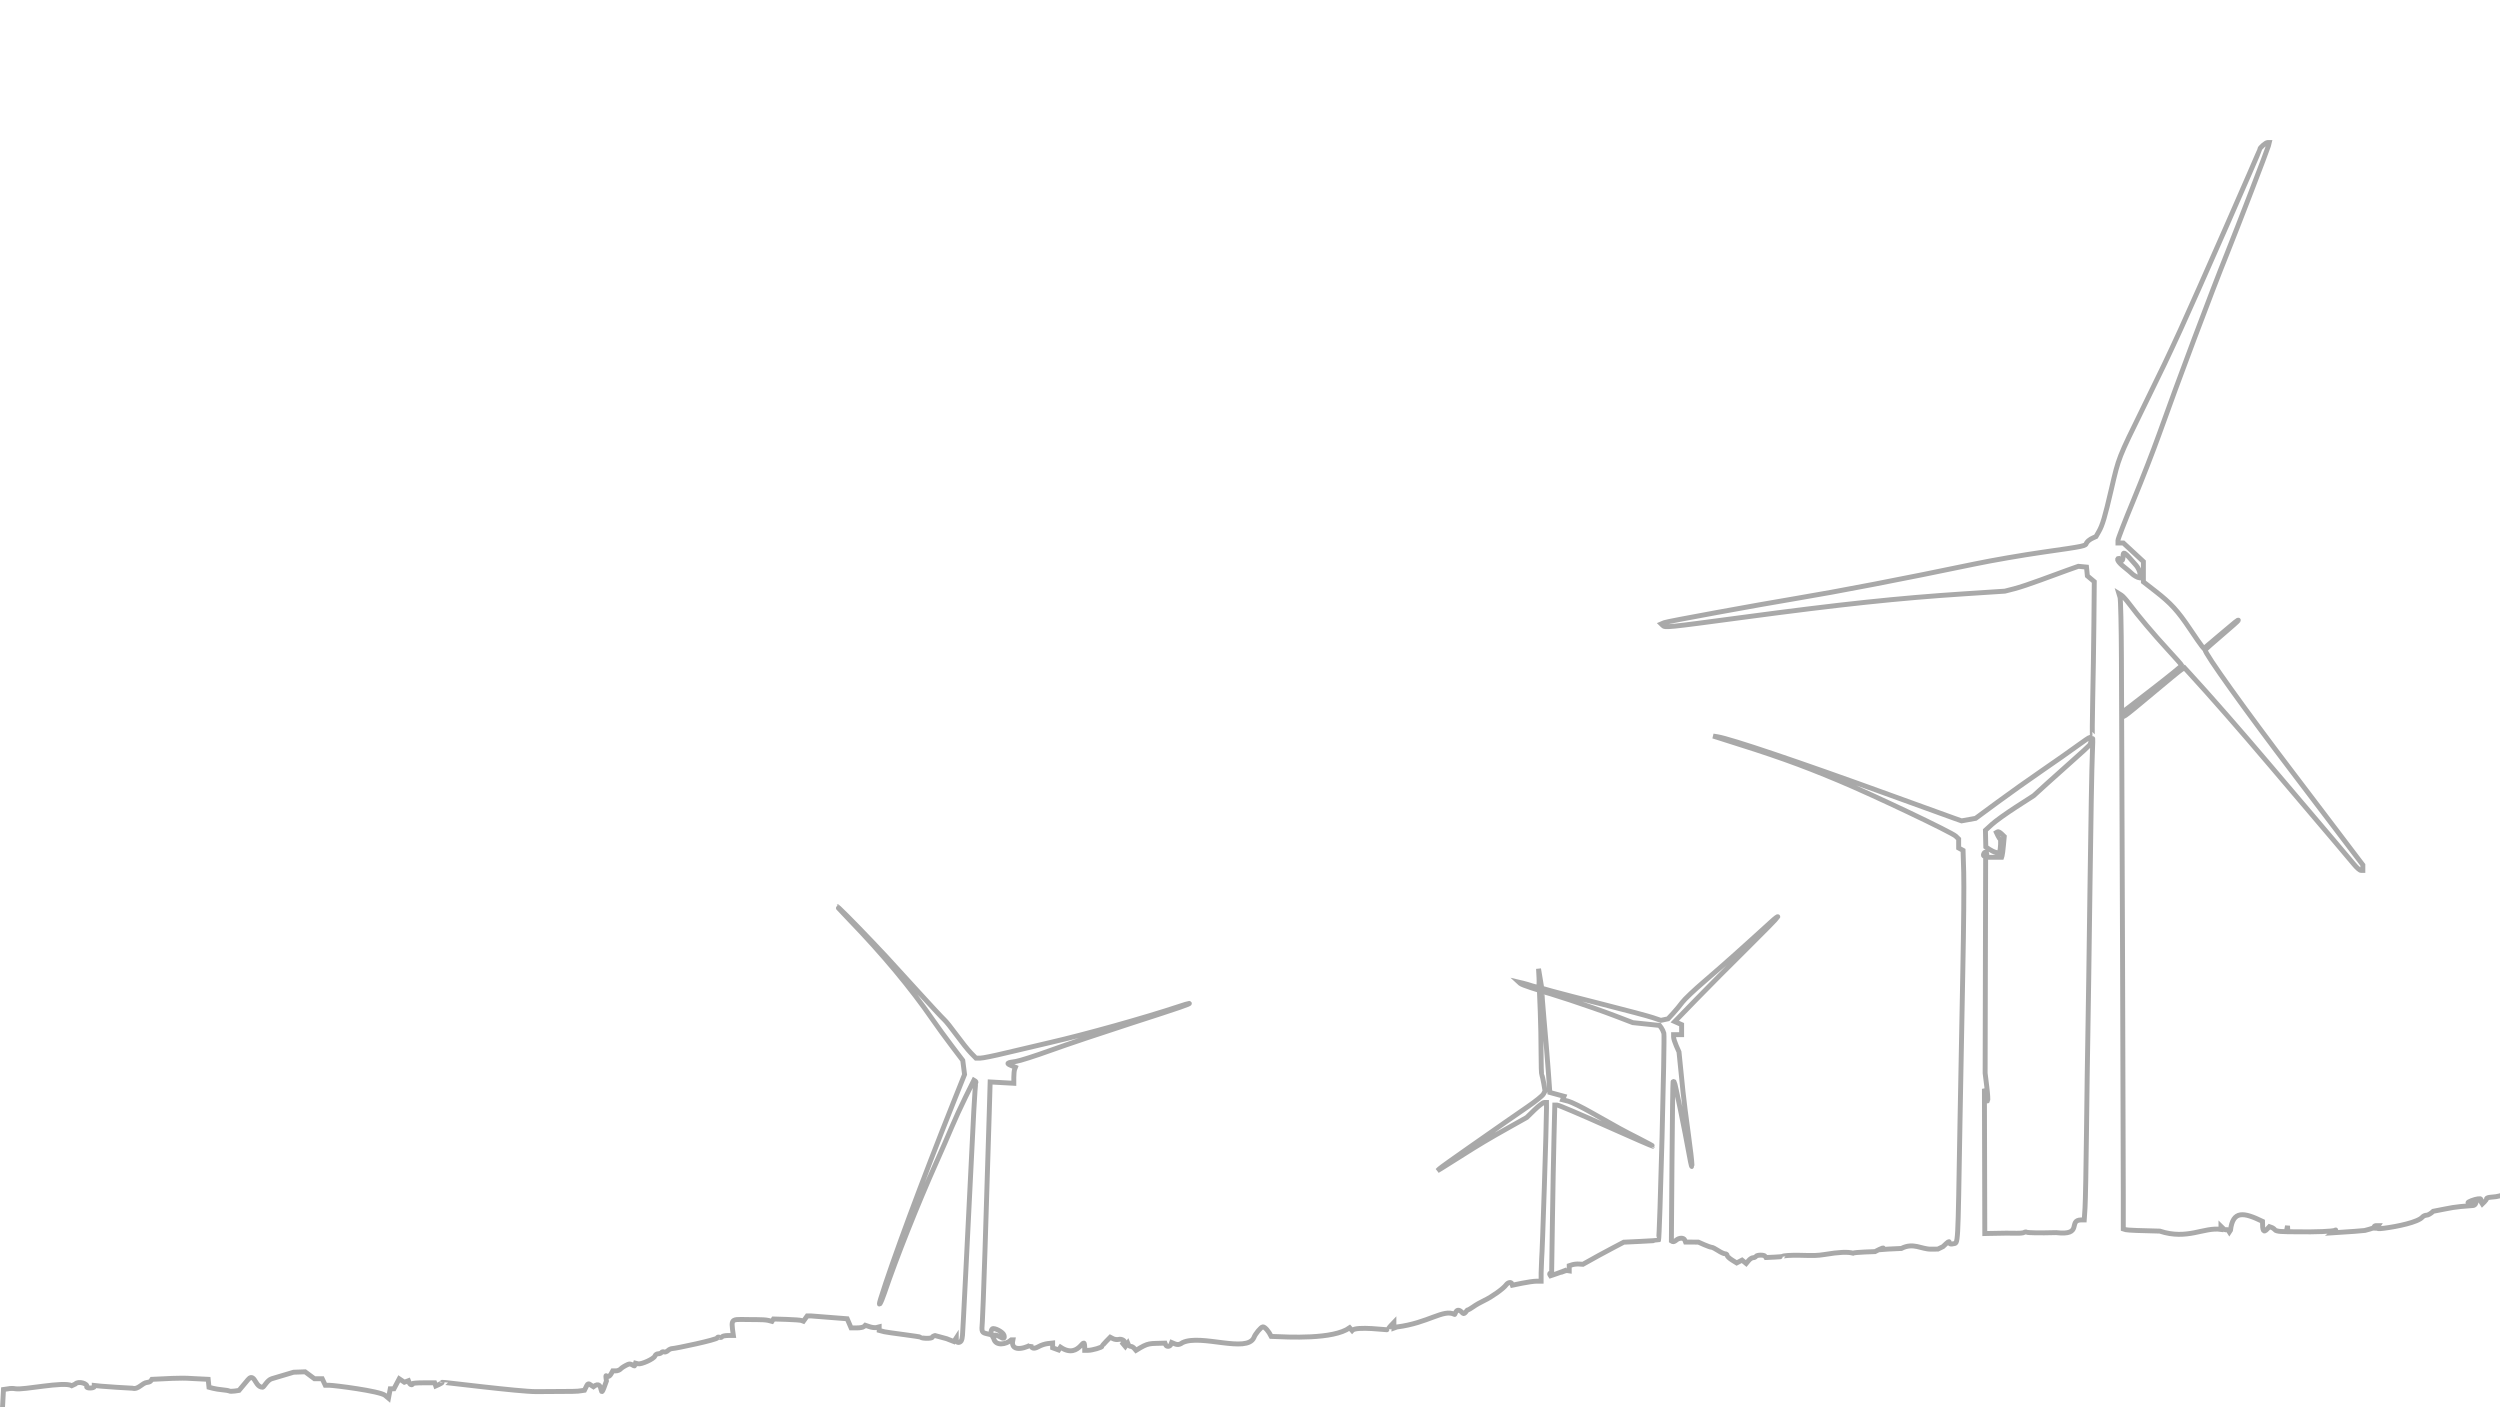
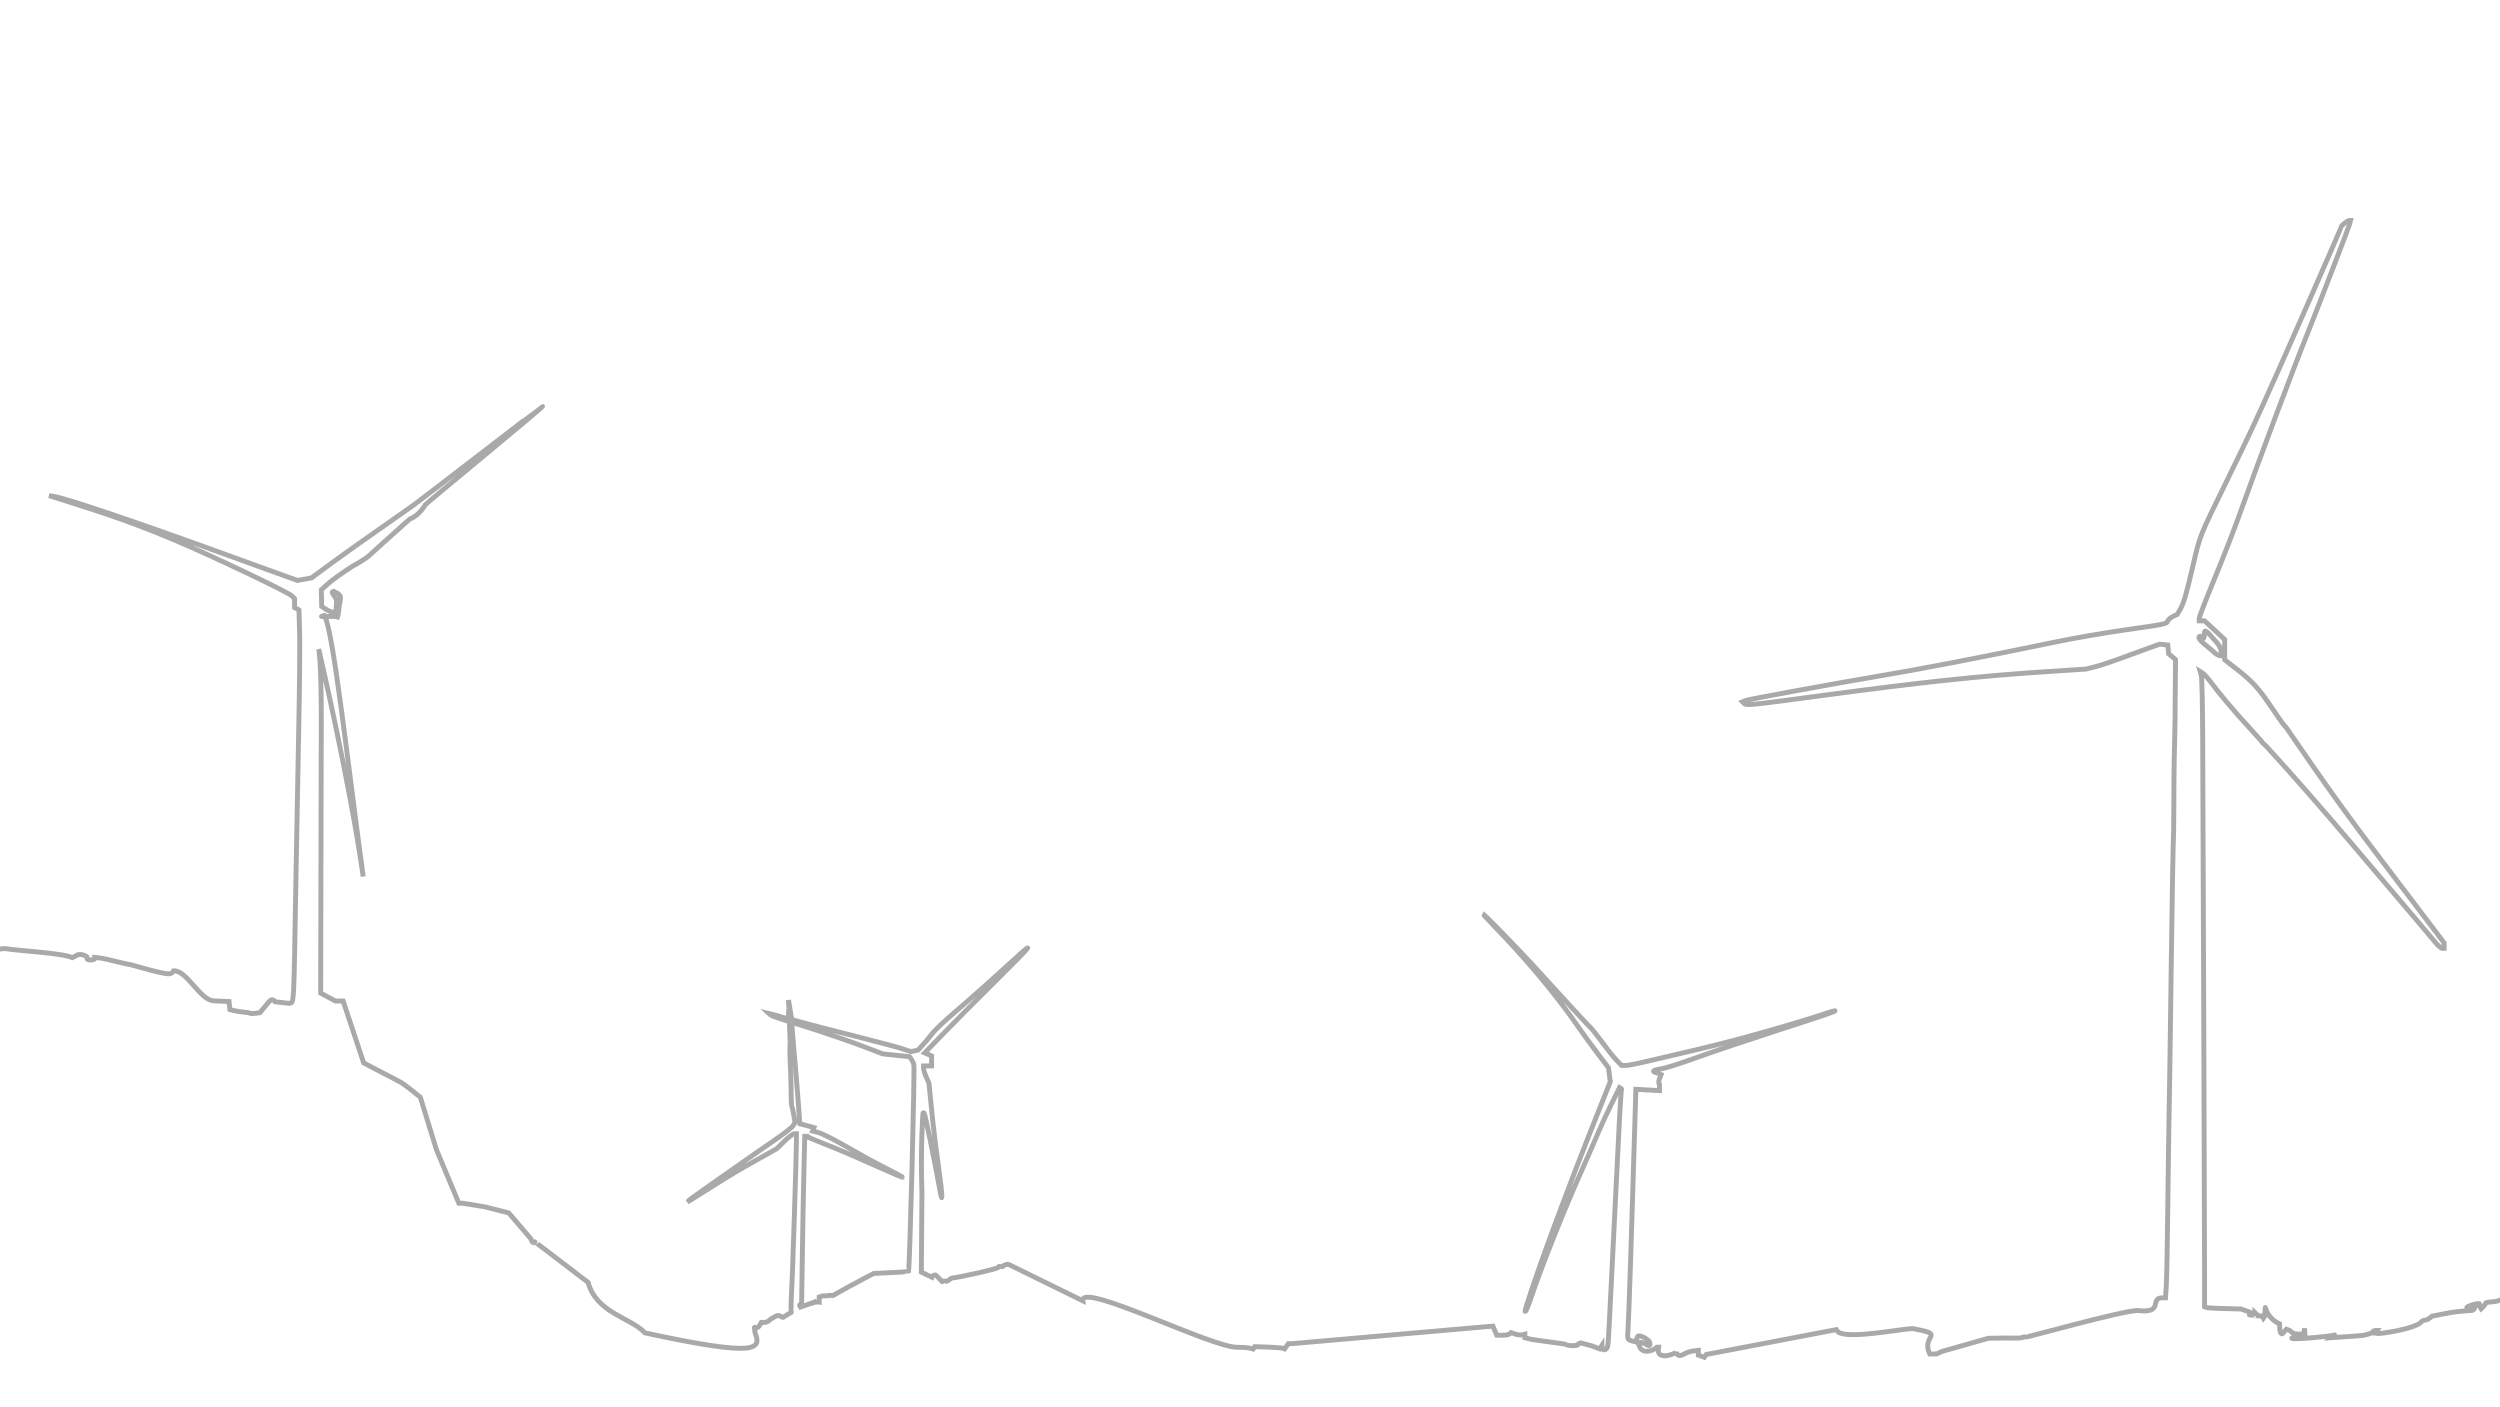
- <svg xmlns="http://www.w3.org/2000/svg" width="1920" height="1080" version="1.1" viewBox="0 0 508 285.8">
-   <path d="m0.19 291.3 0.472-8.907 0.935-0.135c0.38-0.093 1.032-0.102 1.451-0.02 1.665 0.324 9.842-1.524 11.5-0.618l0.718-0.339c0.588-0.706 2.638-0.061 2.328 0.581-0.08 0.126 0.229 0.23 0.686 0.23 0.458-3e-5 0.832-0.117 0.832-0.26v-0.26l1.292 0.14c0.711 0.077 5.946 0.422 6.458 0.424 1.247 0.341 1.919-1.095 3.064-1.193 0.282-0.015 0.599-0.159 0.706-0.32l0.194-0.291c2.738-0.102 5.504-0.369 8.238-0.164l3.202 0.158 0.165 1.614 0.816 0.213c0.449 0.117 1.317 0.255 1.929 0.307 0.612 0.052 1.224 0.159 1.36 0.237 0.136 0.078 0.64 0.084 1.122 0.013l0.875-0.13 1.821-2.18c0.424-0.508 0.802-0.646 1.267-0.035 0.349 0.459 0.753 1.567 1.704 1.567 0.267 0 0.941-1.449 1.853-1.721l4.443-1.325 2.345-0.086 1.897 1.41h1.581l0.62 1.326h0.825c0.898 0 10.28 1.173 11.34 2.058l0.68 0.57 0.361-1.91 0.752-7e-3 1.072-2.03 1.041 0.703 0.83-0.31 0.163 0.413c0.089 0.227 0.296 0.413 0.459 0.413 0.163 0 0.24-0.089 0.172-0.199-0.069-0.109 0.923-0.199 2.204-0.199h2.329l0.11 0.318 0.11 0.318 0.662-0.294c0.364-0.162 0.662-0.364 0.662-0.45-9e-5 -0.086 15.63 1.912 19.11 1.897 8.532-0.037 8.092-0.028 9.145-0.182l0.646-0.095 0.51-1.022c0.281-0.562 0.703-0.087 0.703-0.087l0.605 0.388c2.44-1.905 0.866 3.964 2.649-1.155-0.319-2.344 0.104 0.087 0.994-1.534l0.291-0.53h0.637c0.35 0 0.794-0.185 0.987-0.411 0.192-0.226 0.872-0.643 1.51-0.926 0.638-0.283 1.234 0.554 1.325 0.276l0.164-0.505 0.498 0.127c0.68 0.173 3.247-1 3.442-1.573 0.087-0.255 0.387-0.464 0.667-0.464s0.582-0.114 0.67-0.254c0.088-0.139 0.325-0.192 0.525-0.117 0.2 0.075 0.555-0.05 0.788-0.277 0.233-0.227 0.645-0.413 0.917-0.413 0.582 0 9.138-1.803 9.138-2.181 0-0.144 0.18-0.194 0.399-0.112 0.22 0.082 0.472 0.035 0.56-0.104 0.088-0.139 0.639-0.254 1.223-0.254h1.062c-0.554-3.985-0.629-3.173 4.589-3.234 1.002-0.012 2.144 0.065 2.539 0.17l0.718 0.191 0.153-0.241 0.153-0.241 2.656 0.081c1.461 0.045 2.83 0.146 3.042 0.226l0.387 0.145 0.77-1.072h0.814l7.312 0.574 0.795 1.856h1.166c0.641 0 1.29-0.121 1.441-0.269l0.276-0.269 0.875 0.297c0.481 0.164 1.116 0.236 1.411 0.161l0.536-0.137v0.725l1.076 0.282c0.592 0.155 7.306 0.971 7.39 1.104 0.184 0.29 2.318 0.299 2.318 9e-3 0-0.112 0.254-0.268 0.565-0.347 3.554 0.961 1.511 0.348 3.841 1.22l0.24-0.37 0.24-0.37 4e-3 0.464c5e-3 0.534 0.685 0.624 1.002 0.133 0.117-0.182 0.233-0.689 0.257-1.127 0.024-0.437 0.118-2.108 0.209-3.711 0.091-1.604 0.291-5.541 0.443-8.748 0.345-7.262 1.263-25.73 1.646-33.12 0.158-3.053 0.344-5.64 0.412-5.748 0.069-0.108 7e-3 -0.267-0.136-0.353l-0.26-0.157-1.677 3.386c-0.922 1.862-2.199 4.639-2.837 6.17-0.638 1.531-2.042 4.752-3.12 7.158-3.75 8.372-8.201 19.57-10.54 26.51-0.752 2.232-1.396 3.223-0.767 1.182 2.267-7.362 8.44-24.02 14.88-40.15l2.169-5.432-0.184-1.432-0.184-1.432-2.235-2.945c-1.229-1.62-3.003-4.059-3.942-5.42-4.392-6.368-10.14-13.27-16.83-20.19-2.182-2.26-3.139-3.334-2.126-2.386 1.591 1.488 5.775 5.796 9.528 9.809 0.614 0.656 3.392 3.698 6.174 6.76s5.333 5.806 5.669 6.097c0.336 0.292 1.461 1.696 2.498 3.12 1.038 1.425 2.35 3.065 2.917 3.645l1.03 1.055h0.87c0.478 0 2.792-0.468 5.142-1.04 2.35-0.572 6.438-1.534 9.086-2.138 6.903-1.576 19.26-5.032 26.03-7.285 1.111-0.369 2.09-0.667 2.176-0.663 0.52 0.027-1.809 0.828-11.54 3.967-5.983 1.931-13.45 4.44-16.59 5.577-3.141 1.137-6.323 2.152-7.071 2.256-1.83 0.254-1.994 0.395-0.957 0.82l0.88 0.36-0.165 0.42c-0.091 0.231-0.165 0.964-0.165 1.628v1.208l-4.811-0.267-0.178 6.128c-0.585 20.15-1.27 40.87-1.41 42.62-0.17 2.136-0.156 2.17 1.027 2.446l0.748 0.174v-0.52c0-0.286 0.121-0.593 0.269-0.682 0.424-0.255 2.141 0.656 2.33 1.237 0.248 0.761-0.035 0.885-0.844 0.368-0.391-0.249-0.889-0.387-1.108-0.305l-0.398 0.149 0.296 0.54c0.365 1.576 2.507 1.213 3.569 0.264h0.306c-0.646 3.026 3.575 1.262 3.677 0.928 0.026 1.196 1.132 0.69 1.574 0.432 0.457-0.272 1.283-0.546 1.836-0.609l1.004-0.114v0.971l1.224 0.446 0.187-0.287 0.187-0.287c4.152 2.796 4.929-3.555 4.929 0.642h0.684c0.807 0 2.851-0.588 2.851-0.821 0-0.089 0.371-0.539 0.824-1.001l0.824-0.84 0.564 0.294c0.31 0.162 0.821 0.229 1.134 0.149 0.578-0.147 1.278 0.223 1.278 0.676v0.248l-0.34-0.199-0.34-0.199 0.768 0.922 0.249-0.344 0.249-0.344 0.138 0.331c0.076 0.182 0.296 0.331 0.49 0.331 0.194 0 0.507 0.182 0.696 0.404l0.344 0.404c2.663-1.667 2.647-1.339 5.899-1.471l0.13 0.331c0.18 0.458 0.872 0.416 1.061-0.063l0.155-0.395c0.972 0.414 1.349 0.646 2.222 0.017 3.749-1.78 13.09 2.193 14.51-1.031 0.227-0.696 1.456-2.173 1.809-2.173 0.412 0 1.189 0.887 1.705 1.947 3.604 0.147 12.58 0.646 15.94-1.754l0.482 0.551c0.827-0.962 7.384-0.035 7.349-0.153-0.037-0.112 0.207-0.493 0.544-0.845l0.612-0.641v1.147l0.612-0.224c6.405-0.802 9.482-3.741 11.73-2.544 0.116 0.064 0.321-1.766 1.643-0.267 0.36 0.408 0.858-0.663 1.01-0.663s0.666-0.286 1.142-0.636c0.476-0.35 1.478-0.923 2.226-1.273 1.515-0.709 3.887-2.401 4.434-3.163 0.387-0.539 1.04-0.66 1.19-0.221l0.094 0.275 1.986-0.407c1.092-0.224 2.407-0.407 2.92-0.407h0.934v-1.67l0.11-2.895c0.125-0.788 0.997-27.95 0.984-30.63l-6e-3 -1.127h-0.443c-0.244 0-1.146 0.686-2.006 1.524l-1.563 1.524-3.502 1.963c-4.277 2.398-6.159 3.521-10.03 5.982-1.645 1.047-3.359 2.124-3.808 2.394l-0.816 0.491 0.408-0.397c0.224-0.218 2.962-2.178 6.083-4.355 3.121-2.177 6.426-4.487 7.343-5.133 0.917-0.646 2.953-2.055 4.524-3.132 1.571-1.076 3.005-2.233 3.187-2.57l0.331-0.614-0.249-1.494c-0.137-0.822-0.32-1.605-0.406-1.741-0.086-0.135-0.154-2.132-0.15-4.437 3e-3 -2.305-0.073-6.125-0.168-8.489l-0.174-4.299-1.797-0.572c-0.989-0.315-1.92-0.685-2.069-0.823l-0.272-0.251 0.816 0.192c0.449 0.105 1.288 0.352 1.865 0.547 0.577 0.196 1.144 0.298 1.261 0.228 0.117-0.07 0.169-0.934 0.117-1.92l-0.095-1.792 0.659 3.96 2.176 0.613c1.197 0.337 5.909 1.556 10.47 2.71s9.028 2.346 9.923 2.65l1.628 0.554 1.466-0.314 1.038-1.123c0.571-0.618 1.406-1.624 1.854-2.235 0.449-0.612 2.468-2.526 4.488-4.255 2.019-1.729 4.834-4.193 6.255-5.478 1.421-1.284 3.318-2.994 4.216-3.799 0.897-0.805 2.289-2.069 3.092-2.808 0.803-0.739 1.415-1.198 1.36-1.022-0.055 0.177-2.854 3.042-6.22 6.367-3.366 3.325-8.055 8.041-10.42 10.48l-4.302 4.433 1.397 0.62v2.036h-1.632v0.508c0 0.28 0.247 1.07 0.549 1.756l0.549 1.248 0.269 2.684c0.148 1.476 0.396 3.937 0.552 5.468 0.156 1.531 0.652 5.444 1.104 8.696 0.878 6.327 0.958 8.609 0.141 4.029-0.815-4.569-2.876-14.65-3.025-14.8-0.076-0.074-0.184-0.085-0.241-0.024-0.057 0.061-0.158 7.363-0.225 16.23l-0.122 16.12 0.242 0.146c0.133 0.08 0.459-0.045 0.723-0.278 0.605-0.534 1.554-0.548 1.76-0.026l0.157 0.398 2.601 0.012 1.186 0.524c0.652 0.288 1.327 0.524 1.501 0.524 0.173 0 0.765 0.298 1.316 0.663s1.191 0.663 1.423 0.663c0.232 0 0.428 0.149 0.434 0.331 6e-3 0.182 0.443 0.6 0.97 0.928l0.959 0.596 1.086-0.566 0.844 0.682 0.488-0.588c0.269-0.323 0.676-0.588 0.905-0.588 0.229 0 0.492-0.119 0.584-0.265 0.212-0.334 1.683-0.349 1.892-0.019l0.156 0.246 1.696-0.079c0.933-0.043 1.696-0.11 1.696-0.148 0-0.16 1.766-0.273 3.536-0.226 2.969 0.08 3.443 0.065 4.896-0.151 3.081-0.51 4.749-0.57 5.847-0.287 0.131-0.079 1.195-0.182 2.363-0.228l2.125-0.084 0.914-0.462c0.503-0.254 0.843-0.35 0.756-0.213l-0.158 0.249 1.148-0.087c0.631-0.048 1.845-0.106 2.696-0.129 2.441-1.254 4.062 0.165 5.999 0.144l1.428-0.015 1.028-0.501c2.213-2.129 0.483-0.172 2.074-0.577 1.039-0.265 0.934 1.622 1.384-24.74 0.151-8.821 0.412-22.84 0.582-31.14s0.248-17.12 0.175-19.59l-0.133-4.48-0.894-0.488v-1.829l-0.58-0.565c-0.802-0.782-16.82-8.401-23.76-11.3-8.064-3.371-13.09-5.158-24.61-8.757l-0.952-0.297 0.896 0.146c2.709 0.443 16.56 5.118 34.87 11.77 6.507 2.363 12.48 4.527 13.28 4.808l1.449 0.511 2.857-0.515 4.466-3.289c2.456-1.809 6.551-4.718 9.101-6.464 2.549-1.746 5.719-3.972 7.045-4.946 1.325-0.974 2.513-1.772 2.64-1.772 0.345 0 0.261 1.134-0.118 1.602-0.182 0.225-1.611 1.537-3.175 2.916s-4.04 3.597-5.503 4.929l-2.659 2.421-3.572 2.302c-1.964 1.266-4.171 2.848-4.903 3.516l-1.331 1.214 0.075 3.382 0.713 0.483c0.392 0.266 0.996 0.552 1.341 0.636l0.629 0.152 0.132-0.335c0.191-0.486 0.284-2.54 0.115-2.542-0.079-1e-3 -0.285-0.299-0.458-0.663l-0.314-0.66 0.236-0.142c0.13-0.078 0.489 0.104 0.797 0.404l0.561 0.547-0.165 1.783c-0.091 0.981-0.212 1.932-0.27 2.114l-0.105 0.331h-3.009v-0.53c0-0.621-0.416-0.707-0.642-0.133-0.086 0.219-0.029 0.398 0.126 0.398h0.282l-0.053 22.07-0.053 22.07 0.336 2.732c0.185 1.502 0.261 2.805 0.17 2.894-0.091 0.089-0.175-0.186-0.185-0.611-0.011-0.425-0.119-1.012-0.242-1.303l-0.223-0.53 0.076 29.41 0.952-0.022c2.879-0.067 4.343-0.078 5.459-0.042 0.684 0.022 1.388-0.047 1.564-0.153 0.176-0.106 0.42-0.134 0.541-0.061 0.245 0.147 2.552 0.182 5.988 0.091 5.532 0.653 2.353-2.516 5.053-2.579h0.655l0.157-2.452c0.086-1.349 0.221-8.298 0.3-15.44 0.079-7.144 0.203-16.03 0.278-19.75 0.074-3.718 0.268-17.26 0.431-30.09 0.163-12.83 0.377-24.91 0.475-26.84 0.099-1.932 0.118-3.512 0.042-3.512-0.075 1.8e-4 -0.06-3.37 0.033-7.489s0.204-11.24 0.247-15.82l0.076-8.329-1.406-1.179c-0.058-0.594-0.117-1.187-0.175-1.781l-1.655-0.158-2.164 0.768c-1.19 0.422-3.694 1.339-5.564 2.037s-4.256 1.489-5.303 1.757l-1.904 0.488-8.295 0.544c-13.42 0.879-24.96 2.107-45.01 4.791-15.63 2.091-15.75 2.103-16.23 1.627l-0.304-0.297 0.653-0.277c0.541-0.229 18.91-3.598 26.76-4.907 8.597-1.434 21.7-3.963 36.31-7.007 3.515-0.733 9.757-1.813 13.87-2.401 8.592-1.228 8.633-1.237 8.84-1.872 0.489-0.717 1.153-0.938 1.922-1.293l0.576-1.009c0.753-1.318 1.227-2.923 2.568-8.692 1.49-6.412 1.388-6.151 6.497-16.57 4.04-8.241 4.799-9.831 7.528-15.77 2.932-6.384 16.13-36.4 16.13-36.68 0-0.321 1.214-1.364 1.587-1.364h0.328l-0.181 0.729c-0.169 0.678-6.348 16.75-8.384 21.8-3.139 7.794-9.993 26.04-13.86 36.89-1.124 3.156-3.456 9.15-5.182 13.32-1.726 4.169-3.137 7.82-3.137 8.113v0.532h1.086l4.081 3.779v4.127l2.435 1.893c3.15 2.448 4.539 3.968 7.038 7.698 1.123 1.677 2.219 3.252 2.436 3.501l0.393 0.452 3.028-2.574c3.507-2.981 3.98-3.355 3.98-3.149 0 0.083-1.499 1.421-3.332 2.973-1.832 1.552-3.37 2.924-3.418 3.049-0.204 0.539 8.232 12.34 17.9 25.04 1.443 1.895 5.215 6.866 8.383 11.05l5.76 7.6v1.105h-0.402c-0.221 0-0.864-0.567-1.428-1.26-0.564-0.693-2.246-2.691-3.736-4.44-2.804-3.292-8.589-10.11-13.28-15.64-5.884-6.944-12.31-14.29-16.46-18.8l-0.954-1.039-0.606 0.377c-0.333 0.207-2.915 2.322-5.738 4.699-2.823 2.378-5.347 4.44-5.608 4.582l-0.476 0.259v-1.012l5.968-4.606c3.282-2.534 5.944-4.691 5.915-4.795-0.029-0.103-1.311-1.553-2.849-3.222-2.881-3.125-6.02-6.846-7.853-9.307-0.575-0.772-1.276-1.548-1.558-1.725l-0.512-0.321 0.228 0.753c0.125 0.414 0.252 6.002 0.281 12.42 0.1 21.89 0.38 102 0.38 109v6.941l0.544 0.168c0.299 0.092 3.389 0.218 6.867 0.279 5.636 1.849 8.946-0.851 12.44-0.351v-0.628l0.43 0.419c0.236 0.231 0.534 0.356 0.661 0.28 0.127-0.077 0.316-5e-3 0.42 0.158l0.189 0.298 0.234-0.36c0.498-4.06 2.672-3.655 6.498-1.803 0 1.981 0.224 2.36 0.941 1.588l0.47-0.506 0.45 0.161c0.248 0.088 0.537 0.299 0.643 0.468 0.106 0.169 0.679 0.326 1.273 0.349l1.081 0.041 0.117-0.594 0.117-0.594 0.074 1.193 1.836 0.024c3.97 0.052 7.284-0.081 7.724-0.31 0.604-0.315-0.452 0.513-0.452 0.513 3.365-0.213 6.303-0.42 6.527-0.478 1.557-0.402 1.904-0.538 1.904-0.747 0-0.13 0.191-0.236 0.424-0.236h0.424l-0.336 0.53c0.426 0.014-0.048 0.198 1.495 0 2.684-0.344 6.905-1.221 7.795-2.267 0.18-0.211 0.567-0.384 0.859-0.384 0.292 0 0.899-0.358 1.347-0.795 4.157-0.785 3.77-0.859 8.094-1.17 0.211-0.013 0.442-0.19 0.512-0.395l0.128-0.372-0.852 0.166c-1.052 0.205-1.106 1e-3 -0.104-0.393 0.93-0.366 2.023-0.518 1.859-0.259-0.068 0.107-0.02 0.357 0.106 0.556l0.229 0.362 0.433-0.422c0.238-0.232 0.433-0.524 0.433-0.649 0-0.125 0.398-0.254 0.884-0.286 1.532-0.1 2.369-0.348 2.613-0.773l0.236-0.411 1.192-0.083 0.459 30.29 0.512 18.15-193.4-1.386zm317.6-32.95c0.224-0.093 0.561-0.146 0.748-0.117l0.34 0.053v-1.048l0.612-0.196c0.337-0.108 0.962-0.172 1.39-0.144l0.778 0.052 1.126-0.625c0.619-0.344 1.558-0.867 2.086-1.162 0.528-0.295 1.888-1.025 3.023-1.621l2.063-1.084 3.505-0.169c1.928-0.093 3.532-0.195 3.565-0.227 0.24-0.231 1.301-41.23 1.088-42.05-0.095-0.364-0.333-0.875-0.528-1.136l-0.355-0.473-5.433-0.567-3.808-1.458c-4.545-1.74-14.47-5.027-14.63-4.846-0.063 0.07 0.117 2.633 0.399 5.695s0.661 7.645 0.844 10.18l0.331 4.618 2.884 0.782-0.278 0.705 1.144 0.293c0.629 0.161 2.736 1.196 4.68 2.299 5.724 3.248 6.411 3.623 9.606 5.241 1.675 0.848 3.008 1.58 2.961 1.625-0.047 0.046-4.344-1.822-9.55-4.151-5.206-2.329-9.683-4.234-9.95-4.234h-0.485l-0.161 6.429c-0.088 3.536-0.233 11.2-0.321 17.03l-0.16 10.6-0.255 0.089c-0.14 0.049-0.19 0.192-0.111 0.317l0.145 0.228 1.149-0.388c0.632-0.213 1.332-0.464 1.557-0.558zm117.1-141.8c-0.083-0.496-0.435-1.232-0.783-1.634-2.494-2.885-2.673-2.999-2.673-1.705-0.112 1.237-0.359 0.532-0.816 0.265-0.646 0-0.176 0.807 1.02 1.751 0.711 0.561 1.414 1.157 1.564 1.324 0.32 0.358 1.257 0.881 1.599 0.892l0.24 8e-3 -0.15-0.902z" fill="none" stroke="#a9a9a9" stroke-dashoffset="6.35" style="mix-blend-mode:normal" />
+ <svg xmlns="http://www.w3.org/2000/svg" width="1920" height="1080" version="1.1" viewBox="0 0 508 285.8" id="svg1024">
+   <defs id="defs1028" />
+   <path d="m -0.875,193.004 0.935,-0.135 c 0.38,-0.093 1.032,-0.102 1.451,-0.02 1.665,0.324 11.463,0.874 13.121,1.78 l 0.718,-0.339 c 0.588,-0.706 2.638,-0.061 2.328,0.581 -0.08,0.126 0.229,0.23 0.686,0.23 0.458,-3e-5 0.874,-0.123 0.832,-0.26 v -0.26 l 1.292,0.14 c 0.711,0.077 5.455,1.321 5.967,1.323 1.247,0.341 6.725,1.963 7.87,1.865 0.282,-0.015 0.599,-0.159 0.706,-0.32 l 0.194,-0.291 c 2.738,-0.102 5.347,5.895 8.081,6.1 l 3.202,0.158 0.165,1.614 0.816,0.213 c 0.449,0.117 1.317,0.255 1.929,0.307 0.612,0.052 1.224,0.159 1.36,0.237 0.136,0.078 0.64,0.084 1.122,0.013 l 0.875,-0.13 1.821,-2.18 c 0.424,-0.508 0.802,-0.646 1.267,-0.035 l 2.841,0.318 c 1.039,-0.265 0.934,1.622 1.384,-24.74 0.151,-8.821 0.412,-22.84 0.582,-31.14 0.169,-8.3 0.248,-17.12 0.175,-19.59 l -0.133,-4.48 -0.894,-0.488 v -1.829 l -0.58,-0.565 c -0.802,-0.782 -16.82,-8.401 -23.76,-11.3 -8.064,-3.371 -13.09,-5.158 -24.61,-8.757 l -0.952,-0.297 0.896,0.146 c 2.709,0.443 16.56,5.118 34.87,11.77 6.507,2.363 12.48,4.527 13.28,4.808 l 1.449,0.511 2.857,-0.515 4.466,-3.289 c 2.456,-1.809 6.572,-4.688 9.101,-6.464 l 7.045,-4.946 c 1.346,-0.945 26.195,-20.152 26.322,-20.152 0.345,0 -23.421,19.514 -23.8,19.982 -0.182,0.225 -1.22,2.19 -3.175,2.916 l -5.503,4.929 -2.659,2.421 c -1.047,0.954 -3.572,2.302 -3.572,2.302 -1.964,1.266 -4.171,2.848 -4.903,3.516 l -1.331,1.214 0.075,3.382 0.713,0.483 c 0.392,0.266 0.996,0.552 1.341,0.636 l 0.629,0.152 0.132,-0.335 c 0.191,-0.486 0.284,-2.54 0.115,-2.542 -0.079,-10e-4 -0.285,-0.299 -0.458,-0.663 0,0 -0.385,-0.427 -0.314,-0.66 0.026,-0.088 0.158,-0.095 0.236,-0.142 0.13,-0.078 1.096,0.714 0.797,0.404 -0.181,-0.188 0.47,0.302 0.561,0.547 0.206,0.56 -0.165,1.783 -0.165,1.783 -0.091,0.981 -0.213,1.932 -0.27,2.114 l -0.105,0.331 c -0.701,-0.277 -4.793,0.208 -2.644,-0.272 1.837,3.402 4.665,29.656 7.872,53.058 -2.777,-19.475 -9.052,-46.237 -9.052,-46.237 0,0 0.564,2.112 0.528,15.256 l -0.053,22.07 -0.069,32.592 2.978,1.606 h 1.581 l 4.177,12.583 7.367,3.839 c 0.796,0.415 3.086,2.244 4.146,3.129 l 3.289,10.696 4.547,10.858 0.752,-0.007 4.536,0.735 4.85,1.238 4.485,5.24 0.163,0.413 c 0.089,0.227 0.296,0.413 0.459,0.413 0.163,0 0.24,-0.089 0.172,-0.199 -0.069,-0.109 10.859,8.263 10.859,8.263 1.66,6.249 8.827,7.205 11.534,10.247 23.129,5 23.693,3.307 22.375,-0.066 -0.319,-2.344 0.005,0.029 0.994,-1.534 l 0.291,-0.53 h 0.637 c 0.35,0 0.794,-0.185 0.987,-0.411 0.192,-0.226 0.872,-0.643 1.51,-0.926 0.638,-0.283 1.234,0.554 1.325,0.276 l 1.589,-0.958 v -1.67 l 0.11,-2.895 c 0.125,-0.788 0.997,-27.95 0.984,-30.63 l -0.006,-1.127 h -0.443 c -0.244,0 -1.146,0.686 -2.006,1.524 l -1.563,1.524 -3.502,1.963 c -4.277,2.398 -6.159,3.521 -10.03,5.982 -1.645,1.047 -3.359,2.124 -3.808,2.394 l -0.816,0.491 0.408,-0.397 c 0.224,-0.218 2.962,-2.178 6.083,-4.355 3.121,-2.177 6.426,-4.487 7.343,-5.133 0.917,-0.646 2.953,-2.055 4.524,-3.132 1.571,-1.076 3.005,-2.233 3.187,-2.57 l 0.331,-0.614 -0.249,-1.494 c -0.137,-0.822 -0.32,-1.605 -0.406,-1.741 -0.086,-0.135 -0.154,-2.132 -0.15,-4.437 0.003,-2.305 -0.381,-6.133 -0.168,-8.489 l -0.174,-4.299 -1.797,-0.572 c -0.989,-0.315 -1.92,-0.685 -2.069,-0.823 l -0.272,-0.251 0.816,0.192 c 0.449,0.105 1.288,0.352 1.865,0.547 0.577,0.196 1.144,0.298 1.261,0.228 0.117,-0.07 -0.077,-0.952 0.117,-1.92 l -0.095,-1.792 0.659,3.96 2.176,0.613 c 1.197,0.337 5.909,1.556 10.47,2.71 4.561,1.154 9.028,2.346 9.923,2.65 l 1.628,0.554 1.466,-0.314 1.038,-1.123 c 0.571,-0.618 1.406,-1.624 1.854,-2.235 0.449,-0.612 2.468,-2.526 4.488,-4.255 2.019,-1.729 4.834,-4.193 6.255,-5.478 1.421,-1.284 3.318,-2.994 4.216,-3.799 0.897,-0.805 2.289,-2.069 3.092,-2.808 0.803,-0.739 1.415,-1.198 1.36,-1.022 -0.055,0.177 -2.854,3.042 -6.22,6.367 -3.366,3.325 -8.055,8.041 -10.42,10.48 l -4.302,4.433 1.397,0.62 v 2.036 h -1.632 v 0.508 c 0,0.28 0.247,1.07 0.549,1.756 l 0.549,1.248 0.269,2.684 c 0.148,1.476 0.396,3.937 0.552,5.468 0.156,1.531 0.652,5.444 1.104,8.696 0.878,6.327 0.958,8.609 0.141,4.029 -0.815,-4.569 -2.876,-14.65 -3.025,-14.8 -0.076,-0.074 -0.184,-0.085 -0.241,-0.024 -0.057,0.061 -0.532,7.368 -0.225,16.23 l -0.122,16.12 2.145,1.033 c 0.087,-0.255 0.387,-0.464 0.667,-0.464 0.28,0 1.438,1.525 1.526,1.386 0.088,-0.139 0.325,-0.192 0.525,-0.117 0.2,0.075 0.555,-0.05 0.788,-0.277 0.233,-0.227 0.645,-0.413 0.917,-0.413 0.582,0 9.138,-1.803 9.138,-2.181 0,-0.144 0.18,-0.194 0.399,-0.112 0.22,0.082 0.472,0.035 0.56,-0.104 0.088,-0.139 0.699,-0.511 1.223,-0.254 l 14.931,7.326 c -0.554,-3.985 26.141,9.507 31.359,9.446 1.002,-0.012 2.144,0.065 2.539,0.17 l 0.718,0.191 0.153,-0.241 0.153,-0.241 2.656,0.081 c 0.124,0.004 2.83,0.146 3.042,0.226 l 0.387,0.145 0.77,-1.072 h 0.814 l 40.748,-3.562 0.795,1.856 h 1.166 c 0.641,0 1.29,-0.121 1.441,-0.269 l 0.276,-0.269 0.875,0.297 c 0.481,0.164 1.116,0.236 1.411,0.161 l 0.536,-0.137 v 0.725 l 1.076,0.282 c 0.592,0.155 7.306,0.971 7.39,1.104 0.184,0.29 2.318,0.299 2.318,0.009 0,-0.112 0.254,-0.268 0.565,-0.347 3.554,0.961 1.511,0.348 3.841,1.22 l 0.24,-0.37 0.24,-0.37 0.004,0.464 c 0.005,0.534 0.685,0.624 1.002,0.133 0.117,-0.182 0.233,-0.689 0.257,-1.127 0.024,-0.437 0.118,-2.108 0.209,-3.711 0.091,-1.604 0.291,-5.541 0.443,-8.748 0.345,-7.262 1.263,-25.73 1.646,-33.12 0.158,-3.053 0.344,-5.64 0.412,-5.748 0.069,-0.108 0.007,-0.267 -0.136,-0.353 l -0.26,-0.157 -1.677,3.386 c -0.922,1.862 -2.199,4.639 -2.837,6.17 -0.638,1.531 -2.042,4.752 -3.12,7.158 -3.75,8.372 -8.201,19.57 -10.54,26.51 -0.752,2.232 -1.396,3.223 -0.767,1.182 2.267,-7.362 8.44,-24.02 14.88,-40.15 l 2.169,-5.432 -0.184,-1.432 -0.184,-1.432 -2.235,-2.945 c -1.229,-1.62 -3.003,-4.059 -3.942,-5.42 -4.392,-6.368 -10.14,-13.27 -16.83,-20.19 -2.182,-2.26 -3.139,-3.334 -2.126,-2.386 1.591,1.488 5.775,5.796 9.528,9.809 0.614,0.656 3.392,3.698 6.174,6.76 2.782,3.062 5.333,5.806 5.669,6.097 0.336,0.292 1.461,1.696 2.498,3.12 1.038,1.425 2.35,3.065 2.917,3.645 l 1.03,1.055 h 0.87 c 0.478,0 2.792,-0.468 5.142,-1.04 2.35,-0.572 6.438,-1.534 9.086,-2.138 6.903,-1.576 19.26,-5.032 26.03,-7.285 1.111,-0.369 2.09,-0.667 2.176,-0.663 0.52,0.027 -1.809,0.828 -11.54,3.967 -5.983,1.931 -13.45,4.44 -16.59,5.577 -3.141,1.137 -6.323,2.152 -7.071,2.256 -1.83,0.254 -2.054,0.592 -0.957,0.82 l 0.88,0.36 -0.165,0.42 c -0.091,0.231 -0.551,1.087 -0.165,1.628 v 1.208 l -4.811,-0.267 -0.178,6.128 c -0.585,20.15 -1.27,40.87 -1.41,42.62 -0.17,2.136 -0.156,2.17 1.027,2.446 l 0.748,0.174 v -0.52 c 0,-0.286 0.121,-0.593 0.269,-0.682 0.424,-0.255 2.141,0.656 2.33,1.237 0.248,0.761 -0.035,0.885 -0.844,0.368 -0.391,-0.249 -0.889,-0.387 -1.108,-0.305 l -0.398,0.149 0.296,0.54 c 0.365,1.576 2.507,1.213 3.569,0.264 h 0.306 c -0.646,3.026 3.575,1.262 3.677,0.928 0.026,1.196 1.132,0.69 1.574,0.432 0.457,-0.272 1.283,-0.546 1.836,-0.609 l 1.004,-0.114 v 0.971 l 1.224,0.446 0.187,-0.287 0.187,-0.287 26.444,-5.056 0.156,0.246 c 1.273,2.007 13.367,-0.501 15.414,-0.453 7.031,1.311 1.564,1.167 3.415,5.163 l 1.428,-0.015 1.028,-0.501 9.449,-2.679 c 2.879,-0.067 4.343,-0.078 5.459,-0.042 0.684,0.022 1.388,-0.047 1.564,-0.153 0.176,-0.106 0.42,-0.134 0.541,-0.061 0.245,0.147 19.308,-5.297 22.744,-5.388 5.532,0.653 2.353,-2.516 5.053,-2.579 h 0.655 l 0.157,-2.452 c 0.086,-1.349 0.221,-8.298 0.3,-15.44 0.079,-7.144 0.203,-16.03 0.278,-19.75 0.074,-3.718 0.268,-17.26 0.431,-30.09 0.163,-12.83 0.377,-24.91 0.475,-26.84 l 0.042,-3.512 0.033,-7.489 c 0.018,-4.12 0.275,-11.24 0.247,-15.82 l 0.076,-8.329 -1.406,-1.179 c -0.058,-0.594 -0.117,-1.187 -0.175,-1.781 l -1.655,-0.158 -2.164,0.768 c -1.19,0.422 -3.694,1.339 -5.564,2.037 -1.87,0.698 -4.256,1.489 -5.303,1.757 l -1.904,0.488 -8.295,0.544 c -13.42,0.879 -24.96,2.107 -45.01,4.791 -15.63,2.091 -15.75,2.103 -16.23,1.627 l -0.304,-0.297 0.653,-0.277 c 0.541,-0.229 18.91,-3.598 26.76,-4.907 8.597,-1.434 21.7,-3.963 36.31,-7.007 3.515,-0.733 9.757,-1.813 13.87,-2.401 8.592,-1.228 8.633,-1.237 8.84,-1.872 0.489,-0.717 1.153,-0.938 1.922,-1.293 l 0.576,-1.009 c 0.753,-1.318 1.227,-2.923 2.568,-8.692 1.49,-6.412 1.388,-6.151 6.497,-16.57 4.04,-8.241 4.799,-9.831 7.528,-15.77 2.932,-6.384 16.13,-36.4 16.13,-36.68 0,-0.321 1.229,-1.258 1.587,-1.364 h 0.328 l -0.181,0.729 c -0.169,0.679 -6.348,16.75 -8.384,21.8 -3.139,7.794 -9.993,26.04 -13.86,36.89 -1.124,3.156 -3.456,9.15 -5.182,13.32 -1.726,4.169 -3.137,7.82 -3.137,8.113 v 0.532 h 1.086 l 4.081,3.779 v 4.127 l 2.435,1.893 c 3.15,2.448 4.539,3.968 7.038,7.698 1.123,1.677 2.22,3.251 2.436,3.501 l 0.651,0.751 c 0.378,0.436 8.232,12.34 17.9,25.04 1.443,1.895 5.215,6.866 8.383,11.05 l 5.76,7.6 v 1.105 h -0.402 c -0.221,0 -0.864,-0.567 -1.428,-1.26 -0.564,-0.693 -2.246,-2.691 -3.736,-4.44 -2.804,-3.292 -8.589,-10.11 -13.28,-15.64 -5.884,-6.944 -12.31,-14.29 -16.46,-18.8 l -0.954,-1.039 -0.545,-0.496 c -0.029,-0.103 -1.311,-1.553 -2.849,-3.222 -2.881,-3.125 -6.02,-6.846 -7.853,-9.307 -0.575,-0.772 -1.276,-1.548 -1.558,-1.725 l -0.512,-0.321 0.228,0.753 c 0.125,0.414 0.252,6.002 0.281,12.42 0.1,21.89 0.38,102 0.38,109 v 6.941 l 0.544,0.168 c 0.299,0.092 3.389,0.218 6.867,0.279 5.636,1.849 -0.662,0.847 2.832,1.347 v -0.628 l 0.43,0.419 c 0.236,0.231 0.534,0.356 0.661,0.28 0.127,-0.077 0.316,-0.005 0.42,0.158 l 0.189,0.298 0.234,-0.36 c 0.498,-4.06 -0.765,-0.332 3.061,1.52 0,1.981 0.397,2.49 0.941,1.588 l 0.47,-0.506 0.45,0.161 c 0.248,0.088 0.537,0.299 0.643,0.468 0.106,0.169 0.679,0.326 1.273,0.349 l 1.081,0.041 0.117,-0.594 0.117,-0.594 0.074,1.193 -1.875,0.483 c -3.845,0.991 7.284,-0.081 7.724,-0.31 0.604,-0.315 -0.452,0.513 -0.452,0.513 3.365,-0.213 6.303,-0.42 6.527,-0.478 1.557,-0.402 1.904,-0.538 1.904,-0.747 0,-0.13 0.195,-0.191 0.424,-0.236 h 0.424 l -0.336,0.53 c 0.426,0.014 -0.048,0.198 1.495,0 2.684,-0.344 6.905,-1.221 7.795,-2.267 0.18,-0.211 0.567,-0.384 0.859,-0.384 0.292,0 0.899,-0.358 1.347,-0.795 4.157,-0.785 3.77,-0.859 8.094,-1.17 0.211,-0.013 0.442,-0.19 0.512,-0.395 l 0.128,-0.372 -0.852,0.166 c -1.052,0.205 -1.106,10e-4 -0.104,-0.393 0.93,-0.366 2.023,-0.518 1.859,-0.259 -0.068,0.107 -0.02,0.357 0.106,0.556 l 0.229,0.362 0.433,-0.422 c 0.238,-0.232 0.433,-0.524 0.433,-0.649 0,-0.125 0.398,-0.254 0.884,-0.286 1.532,-0.1 2.369,-0.348 2.613,-0.773 m -343.218,0.851 c 0.224,-0.093 0.608,0.011 0.748,-0.117 l 0.34,0.053 v -1.048 l 0.612,-0.196 c 0.337,-0.108 1.027,0.085 1.39,-0.144 l 0.778,0.052 1.126,-0.625 c 0.619,-0.344 1.558,-0.867 2.086,-1.162 0.528,-0.295 1.888,-1.025 3.023,-1.621 l 2.063,-1.084 3.505,-0.169 c 1.928,-0.093 3.532,-0.195 3.565,-0.227 0.24,-0.231 1.301,-41.23 1.088,-42.05 -0.095,-0.364 -0.333,-0.875 -0.528,-1.136 l -0.355,-0.473 -5.433,-0.567 -3.808,-1.458 c -4.545,-1.74 -14.47,-5.027 -14.63,-4.846 -0.063,0.07 0.117,2.633 0.399,5.695 0.282,3.062 0.661,7.645 0.844,10.18 l 0.331,4.618 2.884,0.782 -0.278,0.705 1.144,0.293 c 0.629,0.161 2.736,1.196 4.68,2.299 5.724,3.248 6.411,3.623 9.606,5.241 1.675,0.848 3.008,1.58 2.961,1.625 -0.047,0.046 -4.344,-1.822 -9.55,-4.151 -5.206,-2.329 -9.995,-3.971 -9.95,-4.234 h -0.485 l -0.161,6.429 c -0.088,3.536 -0.233,11.2 -0.321,17.03 l -0.16,10.6 -0.255,0.089 c -0.14,0.049 -0.19,0.192 -0.111,0.317 l 0.145,0.228 1.149,-0.388 c 0.632,-0.213 1.332,-0.464 1.557,-0.558 z M 451.409,132.382 c -0.083,-0.496 -0.435,-1.232 -0.783,-1.634 -2.494,-2.885 -2.673,-2.999 -2.673,-1.705 -0.112,1.237 -0.359,0.532 -0.816,0.265 -0.646,0 -0.176,0.807 1.02,1.751 0.711,0.561 1.414,1.157 1.564,1.324 0.32,0.358 1.288,1.036 1.599,0.892 l 0.24,0.008 -0.15,-0.902 z" fill="none" stroke="#a9a9a9" stroke-dashoffset="6.35" style="mix-blend-mode:normal" id="path1022" />
</svg>
